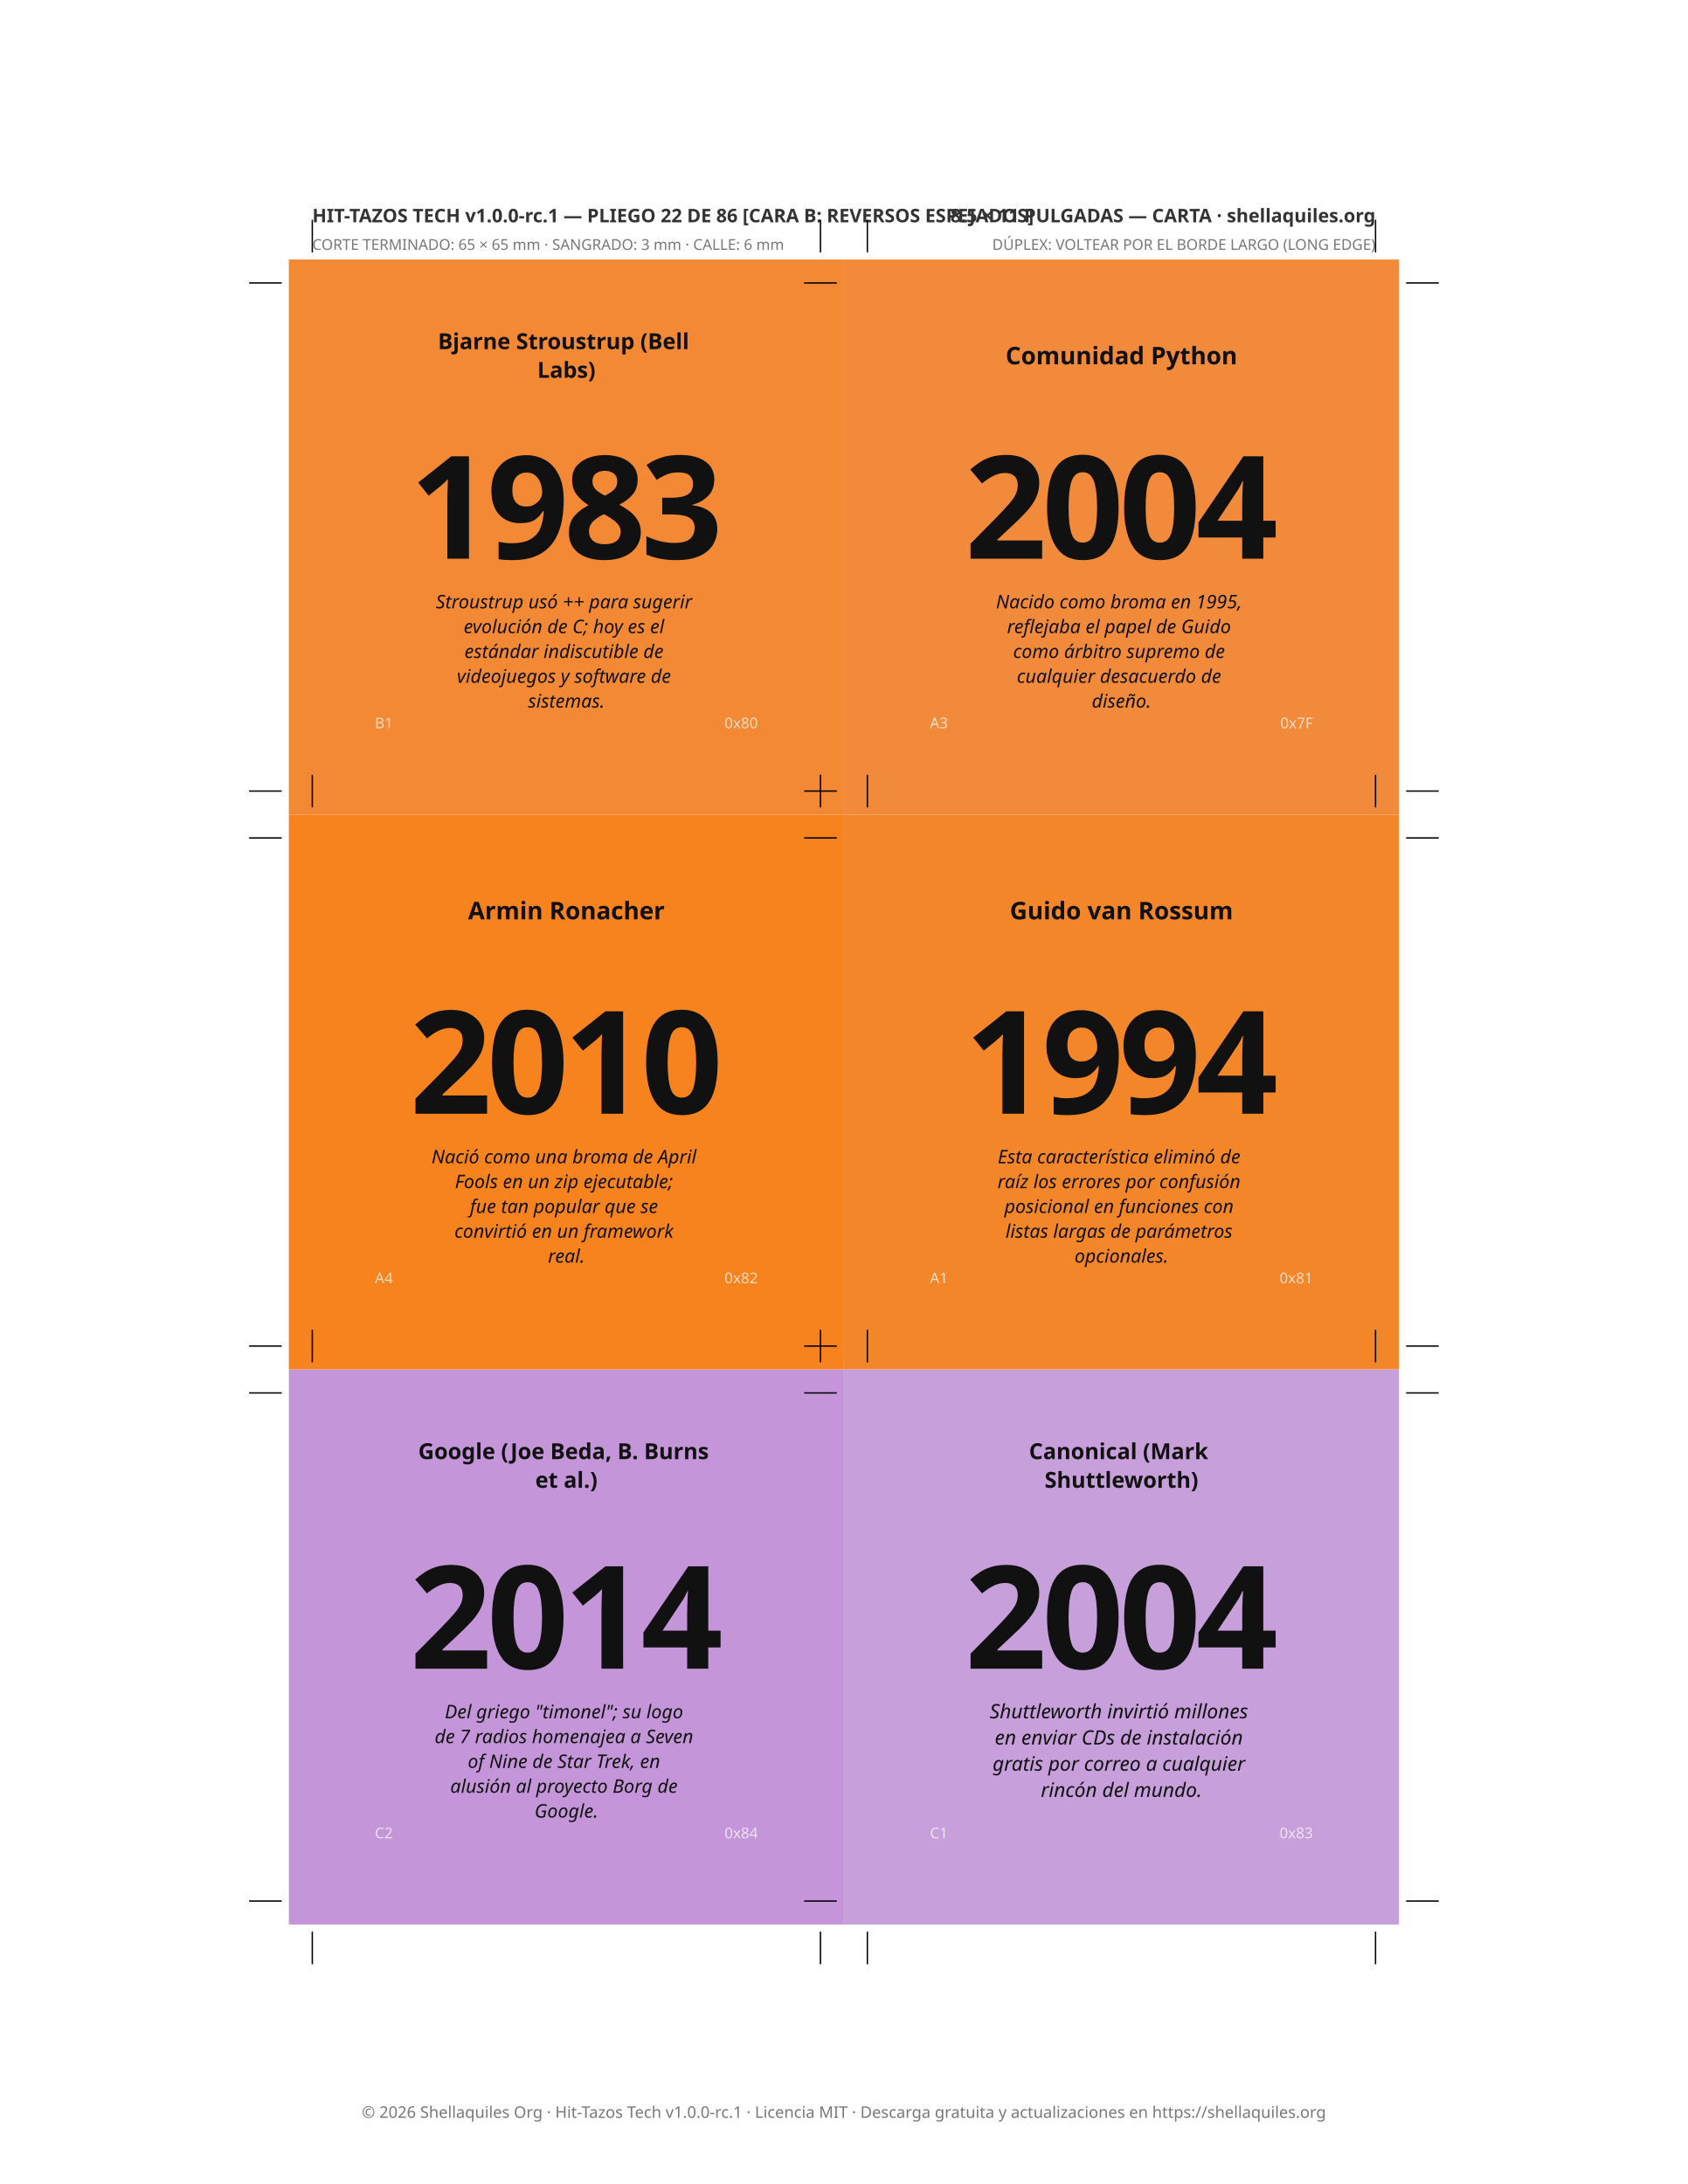
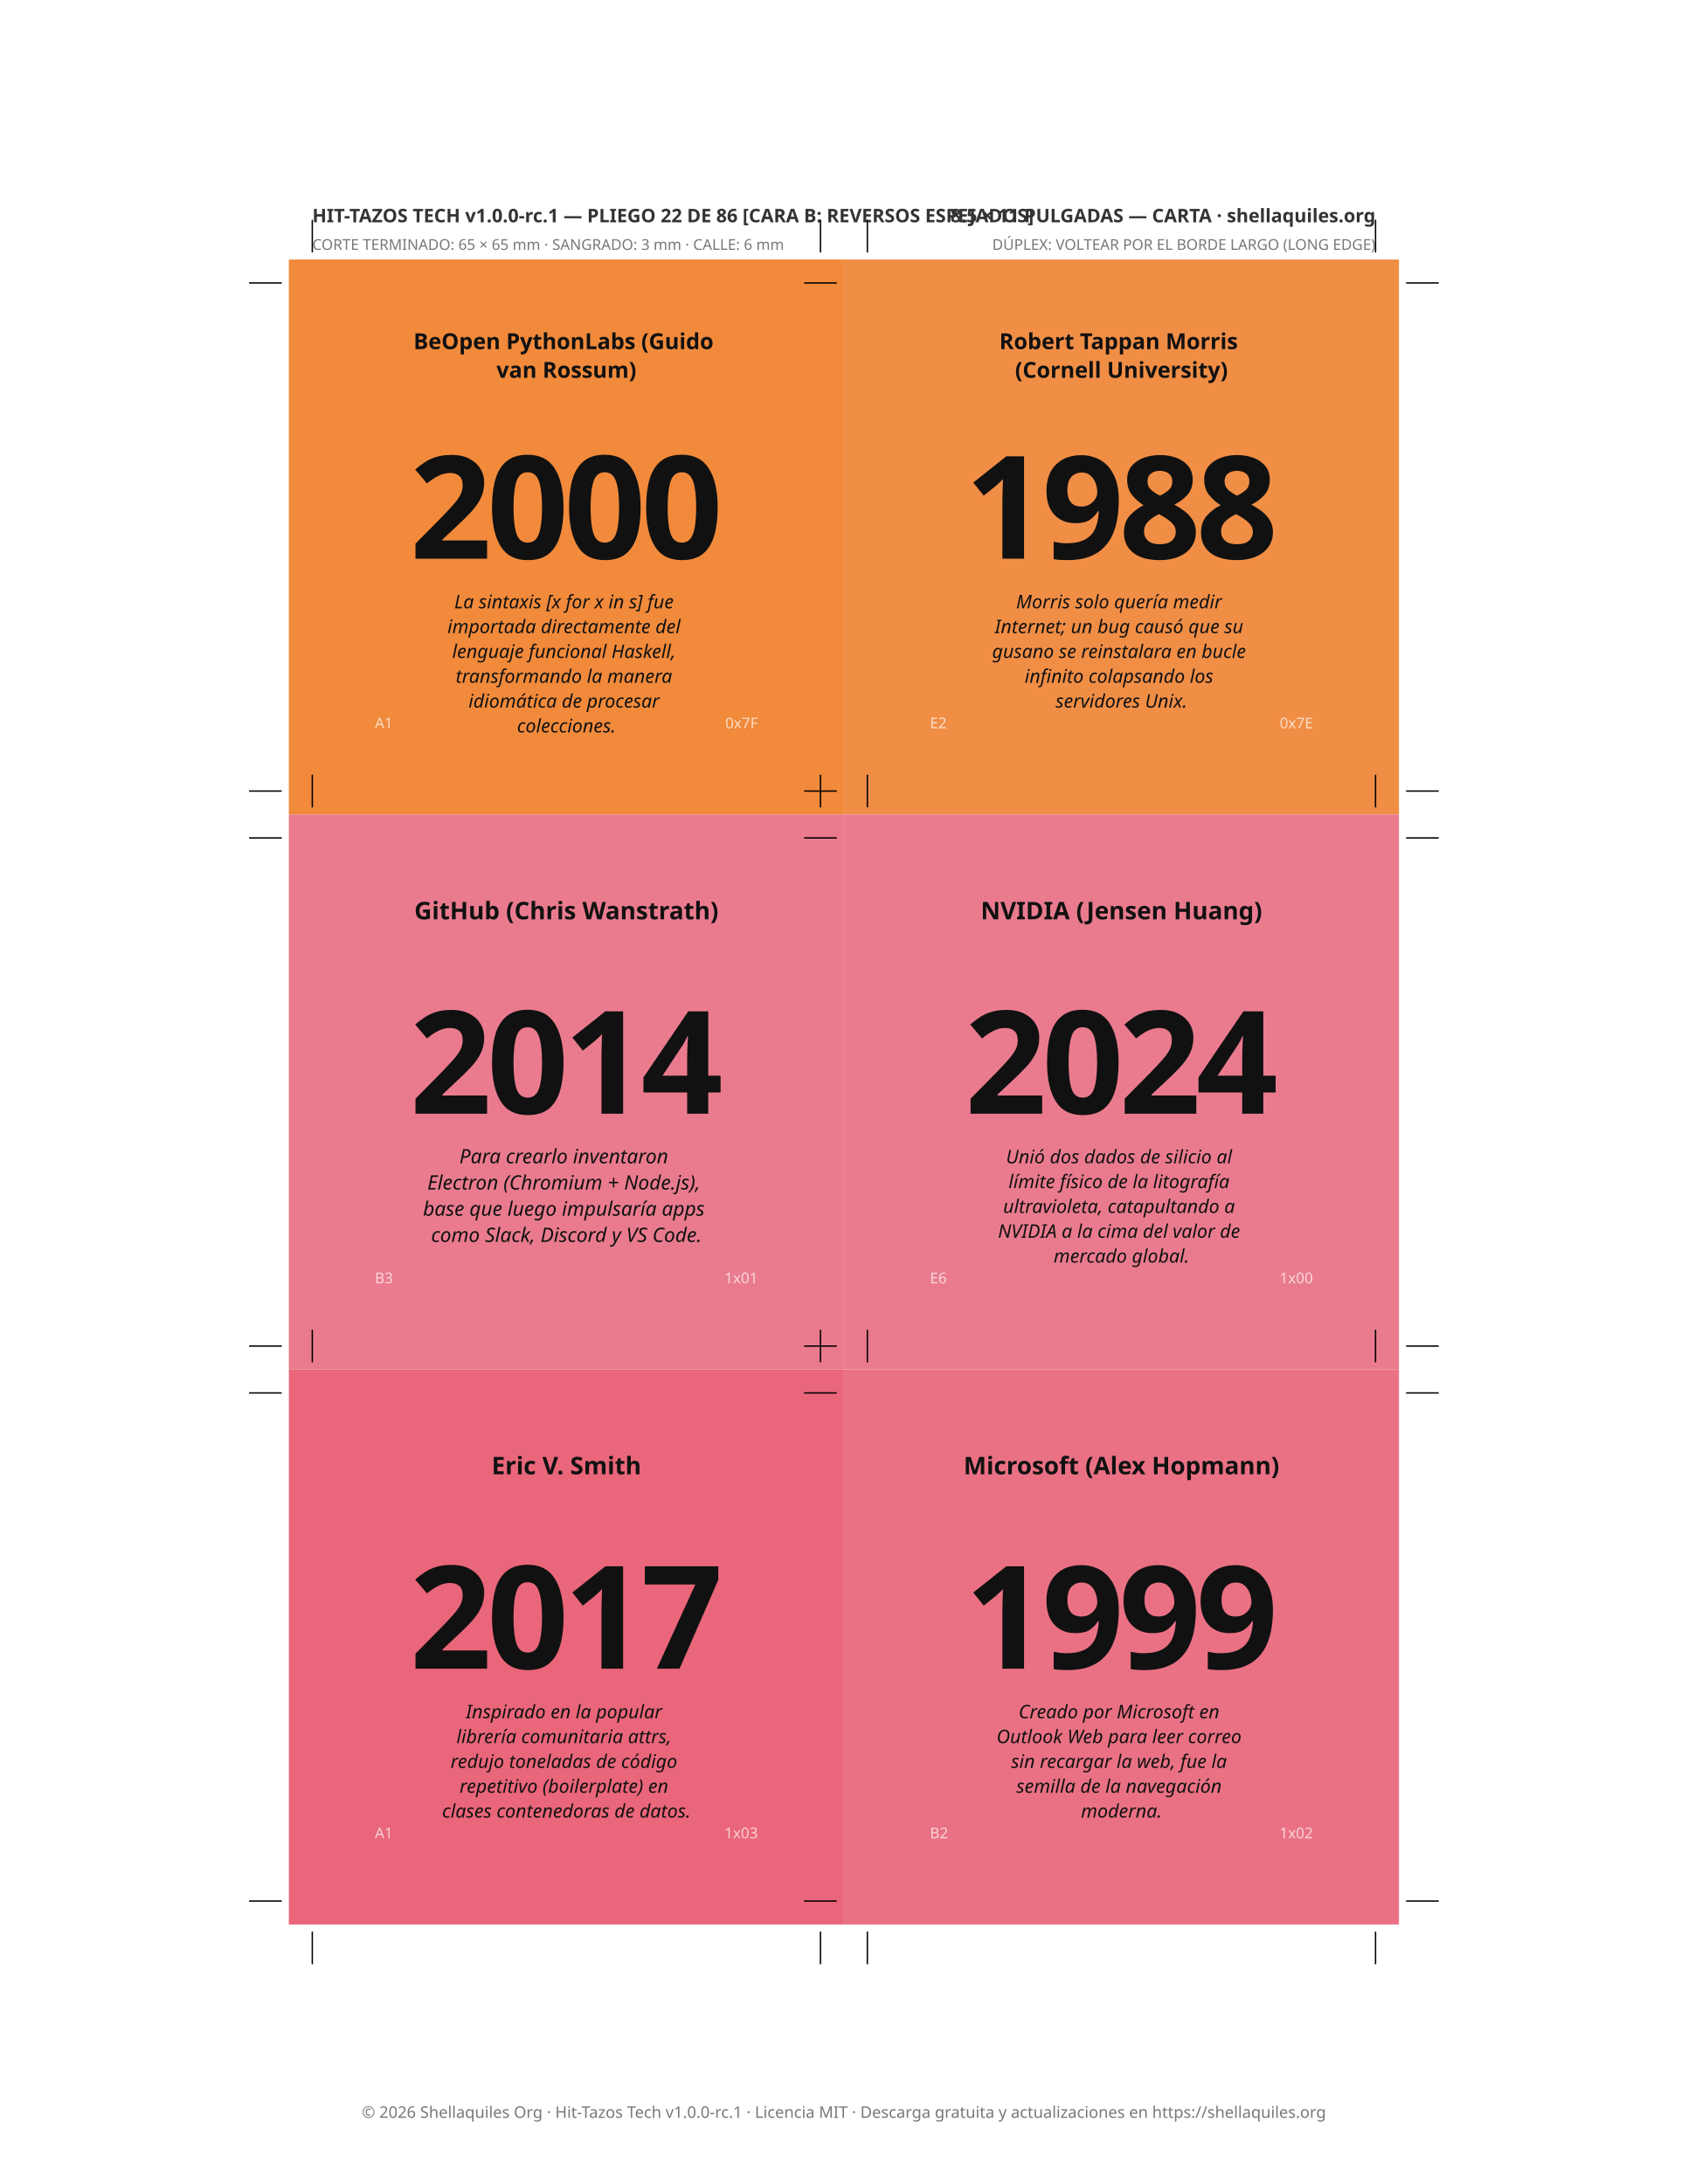
<svg xmlns="http://www.w3.org/2000/svg" width="215.9mm" height="279.4mm" viewBox="0 0 612 792" style="background-color: #ffffff;">
  <g id="encabezado_pliego">
    <text x="113.24" y="80.61" font-family="'Outfit', sans-serif" font-size="6.8" font-weight="700" fill="#333333">HIT-TAZOS TECH v1.0.0-rc.1 — PLIEGO 22 DE 86 [CARA B: REVERSOS ESPEJADOS]</text>
    <text x="498.76" y="80.61" font-family="'Outfit', sans-serif" font-size="6.8" font-weight="700" fill="#333333" text-anchor="end">8.5 × 11 PULGADAS — CARTA · shellaquiles.org</text>
    <text x="113.24" y="90.61" font-family="'Outfit', sans-serif" font-size="5.4" font-weight="500" fill="#777777">CORTE TERMINADO: 65 × 65 mm · SANGRADO: 3 mm · CALLE: 6 mm</text>
    <text x="498.76" y="90.61" font-family="'Outfit', sans-serif" font-size="5.4" font-weight="500" fill="#777777" text-anchor="end">DÚPLEX: VOLTEAR POR EL BORDE LARGO (LONG EDGE)</text>
  </g>
  <g id="tarjetas_reverso">
-     <g id="carta_0_80_reverso">
+     <g id="carta_0_7F_reverso">
      <g stroke="#000000" stroke-width="0.5" stroke-linecap="square">
        <line x1="90.57" y1="102.61" x2="101.91" y2="102.61" />
        <line x1="113.24" y1="79.94" x2="113.24" y2="91.28" />
        <line x1="308.83" y1="102.61" x2="320.17" y2="102.61" />
        <line x1="297.50" y1="79.94" x2="297.50" y2="91.28" />
        <line x1="90.57" y1="286.87" x2="101.91" y2="286.87" />
        <line x1="113.24" y1="298.20" x2="113.24" y2="309.54" />
        <line x1="308.83" y1="286.87" x2="320.17" y2="286.87" />
        <line x1="297.50" y1="298.20" x2="297.50" y2="309.54" />
      </g>
-       <rect x="104.74" y="94.11" width="201.26" height="201.26" fill="#f38935" />
+       <rect x="104.74" y="94.11" width="201.26" height="201.26" fill="#f18a3b" />
      <g transform="translate(113.24, 102.61)">
        <text font-family="'Outfit', sans-serif" font-size="8" font-weight="600" fill="#111111" text-anchor="middle">
-           <tspan x="92.13" y="24">Bjarne Stroustrup (Bell</tspan>
-           <tspan x="92.13" y="34.4">Labs)</tspan>
+           <tspan x="92.13" y="24">BeOpen PythonLabs (Guido</tspan>
+           <tspan x="92.13" y="34.4">van Rossum)</tspan>
        </text>
-         <text x="92.13" y="100" font-family="'Space Grotesk', sans-serif" font-size="52" font-weight="900" letter-spacing="-1.8" fill="#111111" text-anchor="middle">1983</text>
+         <text x="92.13" y="100" font-family="'Space Grotesk', sans-serif" font-size="52" font-weight="900" letter-spacing="-1.8" fill="#111111" text-anchor="middle">2000</text>
        <text font-family="'Outfit', sans-serif" font-size="6.8" font-weight="400" font-style="italic" fill="#111111" text-anchor="middle">
-           <tspan x="92.13" y="118.0">Stroustrup usó ++ para sugerir</tspan>
-           <tspan x="92.13" y="127.0">evolución de C; hoy es el</tspan>
-           <tspan x="92.13" y="136.0">estándar indiscutible de</tspan>
-           <tspan x="92.13" y="145.0">videojuegos y software de</tspan>
-           <tspan x="92.13" y="154.0">sistemas.</tspan>
+           <tspan x="92.13" y="118.0">La sintaxis [x for x in s] fue</tspan>
+           <tspan x="92.13" y="127.0">importada directamente del</tspan>
+           <tspan x="92.13" y="136.0">lenguaje funcional Haskell,</tspan>
+           <tspan x="92.13" y="145.0">transformando la manera</tspan>
+           <tspan x="92.13" y="154.0">idiomática de procesar</tspan>
+           <tspan x="92.13" y="163.0">colecciones.</tspan>
        </text>
-         <text x="22.68" y="161.5" font-family="'Outfit', sans-serif" font-size="5.4" font-weight="500" fill="rgba(255, 255, 255, 0.7)">B1</text>
-         <text x="161.57" y="161.5" font-family="'Space Grotesk', sans-serif" font-size="5.4" font-weight="500" fill="rgba(255, 255, 255, 0.7)" text-anchor="end">0x80</text>
+         <text x="22.68" y="161.5" font-family="'Outfit', sans-serif" font-size="5.4" font-weight="500" fill="rgba(255, 255, 255, 0.7)">A1</text>
+         <text x="161.57" y="161.5" font-family="'Space Grotesk', sans-serif" font-size="5.4" font-weight="500" fill="rgba(255, 255, 255, 0.7)" text-anchor="end">0x7F</text>
      </g>
    </g>
-     <g id="carta_0_7F_reverso">
+     <g id="carta_0_7E_reverso">
      <g stroke="#000000" stroke-width="0.5" stroke-linecap="square">
        <line x1="291.83" y1="102.61" x2="303.17" y2="102.61" />
        <line x1="314.50" y1="79.94" x2="314.50" y2="91.28" />
        <line x1="510.09" y1="102.61" x2="521.43" y2="102.61" />
        <line x1="498.76" y1="79.94" x2="498.76" y2="91.28" />
        <line x1="291.83" y1="286.87" x2="303.17" y2="286.87" />
        <line x1="314.50" y1="298.20" x2="314.50" y2="309.54" />
        <line x1="510.09" y1="286.87" x2="521.43" y2="286.87" />
        <line x1="498.76" y1="298.20" x2="498.76" y2="309.54" />
      </g>
-       <rect x="306.00" y="94.11" width="201.26" height="201.26" fill="#f18a3b" />
+       <rect x="306.00" y="94.11" width="201.26" height="201.26" fill="#f18e46" />
      <g transform="translate(314.50, 102.61)">
-         <text font-family="'Outfit', sans-serif" font-size="8.8" font-weight="600" fill="#111111" text-anchor="middle">
-           <tspan x="92.13" y="29.5">Comunidad Python</tspan>
+         <text font-family="'Outfit', sans-serif" font-size="8" font-weight="600" fill="#111111" text-anchor="middle">
+           <tspan x="92.13" y="24">Robert Tappan Morris</tspan>
+           <tspan x="92.13" y="34.4">(Cornell University)</tspan>
        </text>
-         <text x="92.13" y="100" font-family="'Space Grotesk', sans-serif" font-size="52" font-weight="900" letter-spacing="-1.8" fill="#111111" text-anchor="middle">2004</text>
+         <text x="92.13" y="100" font-family="'Space Grotesk', sans-serif" font-size="52" font-weight="900" letter-spacing="-1.8" fill="#111111" text-anchor="middle">1988</text>
        <text font-family="'Outfit', sans-serif" font-size="6.8" font-weight="400" font-style="italic" fill="#111111" text-anchor="middle">
-           <tspan x="92.13" y="118.0">Nacido como broma en 1995,</tspan>
-           <tspan x="92.13" y="127.0">reflejaba el papel de Guido</tspan>
-           <tspan x="92.13" y="136.0">como árbitro supremo de</tspan>
-           <tspan x="92.13" y="145.0">cualquier desacuerdo de</tspan>
-           <tspan x="92.13" y="154.0">diseño.</tspan>
+           <tspan x="92.13" y="118.0">Morris solo quería medir</tspan>
+           <tspan x="92.13" y="127.0">Internet; un bug causó que su</tspan>
+           <tspan x="92.13" y="136.0">gusano se reinstalara en bucle</tspan>
+           <tspan x="92.13" y="145.0">infinito colapsando los</tspan>
+           <tspan x="92.13" y="154.0">servidores Unix.</tspan>
        </text>
-         <text x="22.68" y="161.5" font-family="'Outfit', sans-serif" font-size="5.4" font-weight="500" fill="rgba(255, 255, 255, 0.7)">A3</text>
-         <text x="161.57" y="161.5" font-family="'Space Grotesk', sans-serif" font-size="5.4" font-weight="500" fill="rgba(255, 255, 255, 0.7)" text-anchor="end">0x7F</text>
+         <text x="22.68" y="161.5" font-family="'Outfit', sans-serif" font-size="5.4" font-weight="500" fill="rgba(255, 255, 255, 0.7)">E2</text>
+         <text x="161.57" y="161.5" font-family="'Space Grotesk', sans-serif" font-size="5.4" font-weight="500" fill="rgba(255, 255, 255, 0.7)" text-anchor="end">0x7E</text>
      </g>
    </g>
-     <g id="carta_0_82_reverso">
+     <g id="carta_1_01_reverso">
      <g stroke="#000000" stroke-width="0.5" stroke-linecap="square">
        <line x1="90.57" y1="303.87" x2="101.91" y2="303.87" />
        <line x1="113.24" y1="281.20" x2="113.24" y2="292.54" />
        <line x1="308.83" y1="303.87" x2="320.17" y2="303.87" />
        <line x1="297.50" y1="281.20" x2="297.50" y2="292.54" />
        <line x1="90.57" y1="488.13" x2="101.91" y2="488.13" />
        <line x1="113.24" y1="499.46" x2="113.24" y2="510.80" />
        <line x1="308.83" y1="488.13" x2="320.17" y2="488.13" />
        <line x1="297.50" y1="499.46" x2="297.50" y2="510.80" />
      </g>
-       <rect x="104.74" y="295.37" width="201.26" height="201.26" fill="#f6831e" />
+       <rect x="104.74" y="295.37" width="201.26" height="201.26" fill="#ea7b8e" />
      <g transform="translate(113.24, 303.87)">
        <text font-family="'Outfit', sans-serif" font-size="8.8" font-weight="600" fill="#111111" text-anchor="middle">
-           <tspan x="92.13" y="29.5">Armin Ronacher</tspan>
+           <tspan x="92.13" y="29.5">GitHub (Chris Wanstrath)</tspan>
        </text>
-         <text x="92.13" y="100" font-family="'Space Grotesk', sans-serif" font-size="52" font-weight="900" letter-spacing="-1.8" fill="#111111" text-anchor="middle">2010</text>
-         <text font-family="'Outfit', sans-serif" font-size="6.8" font-weight="400" font-style="italic" fill="#111111" text-anchor="middle">
-           <tspan x="92.13" y="118.0">Nació como una broma de April</tspan>
-           <tspan x="92.13" y="127.0">Fools en un zip ejecutable;</tspan>
-           <tspan x="92.13" y="136.0">fue tan popular que se</tspan>
-           <tspan x="92.13" y="145.0">convirtió en un framework</tspan>
-           <tspan x="92.13" y="154.0">real.</tspan>
+         <text x="92.13" y="100" font-family="'Space Grotesk', sans-serif" font-size="52" font-weight="900" letter-spacing="-1.8" fill="#111111" text-anchor="middle">2014</text>
+         <text font-family="'Outfit', sans-serif" font-size="7.2" font-weight="400" font-style="italic" fill="#111111" text-anchor="middle">
+           <tspan x="92.13" y="118.0">Para crearlo inventaron</tspan>
+           <tspan x="92.13" y="127.5">Electron (Chromium + Node.js),</tspan>
+           <tspan x="92.13" y="137.0">base que luego impulsaría apps</tspan>
+           <tspan x="92.13" y="146.5">como Slack, Discord y VS Code.</tspan>
        </text>
-         <text x="22.68" y="161.5" font-family="'Outfit', sans-serif" font-size="5.4" font-weight="500" fill="rgba(255, 255, 255, 0.7)">A4</text>
-         <text x="161.57" y="161.5" font-family="'Space Grotesk', sans-serif" font-size="5.4" font-weight="500" fill="rgba(255, 255, 255, 0.7)" text-anchor="end">0x82</text>
+         <text x="22.68" y="161.5" font-family="'Outfit', sans-serif" font-size="5.4" font-weight="500" fill="rgba(255, 255, 255, 0.7)">B3</text>
+         <text x="161.57" y="161.5" font-family="'Space Grotesk', sans-serif" font-size="5.4" font-weight="500" fill="rgba(255, 255, 255, 0.7)" text-anchor="end">1x01</text>
      </g>
    </g>
-     <g id="carta_0_81_reverso">
+     <g id="carta_1_00_reverso">
      <g stroke="#000000" stroke-width="0.5" stroke-linecap="square">
        <line x1="291.83" y1="303.87" x2="303.17" y2="303.87" />
        <line x1="314.50" y1="281.20" x2="314.50" y2="292.54" />
        <line x1="510.09" y1="303.87" x2="521.43" y2="303.87" />
        <line x1="498.76" y1="281.20" x2="498.76" y2="292.54" />
        <line x1="291.83" y1="488.13" x2="303.17" y2="488.13" />
        <line x1="314.50" y1="499.46" x2="314.50" y2="510.80" />
        <line x1="510.09" y1="488.13" x2="521.43" y2="488.13" />
        <line x1="498.76" y1="499.46" x2="498.76" y2="510.80" />
      </g>
-       <rect x="306.00" y="295.37" width="201.26" height="201.26" fill="#f4862a" />
+       <rect x="306.00" y="295.37" width="201.26" height="201.26" fill="#ea7b8e" />
      <g transform="translate(314.50, 303.87)">
        <text font-family="'Outfit', sans-serif" font-size="8.8" font-weight="600" fill="#111111" text-anchor="middle">
-           <tspan x="92.13" y="29.5">Guido van Rossum</tspan>
+           <tspan x="92.13" y="29.5">NVIDIA (Jensen Huang)</tspan>
        </text>
-         <text x="92.13" y="100" font-family="'Space Grotesk', sans-serif" font-size="52" font-weight="900" letter-spacing="-1.8" fill="#111111" text-anchor="middle">1994</text>
+         <text x="92.13" y="100" font-family="'Space Grotesk', sans-serif" font-size="52" font-weight="900" letter-spacing="-1.8" fill="#111111" text-anchor="middle">2024</text>
        <text font-family="'Outfit', sans-serif" font-size="6.8" font-weight="400" font-style="italic" fill="#111111" text-anchor="middle">
-           <tspan x="92.13" y="118.0">Esta característica eliminó de</tspan>
-           <tspan x="92.13" y="127.0">raíz los errores por confusión</tspan>
-           <tspan x="92.13" y="136.0">posicional en funciones con</tspan>
-           <tspan x="92.13" y="145.0">listas largas de parámetros</tspan>
-           <tspan x="92.13" y="154.0">opcionales.</tspan>
+           <tspan x="92.13" y="118.0">Unió dos dados de silicio al</tspan>
+           <tspan x="92.13" y="127.0">límite físico de la litografía</tspan>
+           <tspan x="92.13" y="136.0">ultravioleta, catapultando a</tspan>
+           <tspan x="92.13" y="145.0">NVIDIA a la cima del valor de</tspan>
+           <tspan x="92.13" y="154.0">mercado global.</tspan>
        </text>
-         <text x="22.68" y="161.5" font-family="'Outfit', sans-serif" font-size="5.4" font-weight="500" fill="rgba(255, 255, 255, 0.7)">A1</text>
-         <text x="161.57" y="161.5" font-family="'Space Grotesk', sans-serif" font-size="5.4" font-weight="500" fill="rgba(255, 255, 255, 0.7)" text-anchor="end">0x81</text>
+         <text x="22.68" y="161.5" font-family="'Outfit', sans-serif" font-size="5.4" font-weight="500" fill="rgba(255, 255, 255, 0.7)">E6</text>
+         <text x="161.57" y="161.5" font-family="'Space Grotesk', sans-serif" font-size="5.4" font-weight="500" fill="rgba(255, 255, 255, 0.7)" text-anchor="end">1x00</text>
      </g>
    </g>
-     <g id="carta_0_84_reverso">
+     <g id="carta_1_03_reverso">
      <g stroke="#000000" stroke-width="0.5" stroke-linecap="square">
        <line x1="90.57" y1="505.13" x2="101.91" y2="505.13" />
        <line x1="113.24" y1="482.46" x2="113.24" y2="493.80" />
        <line x1="308.83" y1="505.13" x2="320.17" y2="505.13" />
        <line x1="297.50" y1="482.46" x2="297.50" y2="493.80" />
        <line x1="90.57" y1="689.39" x2="101.91" y2="689.39" />
        <line x1="113.24" y1="700.72" x2="113.24" y2="712.06" />
        <line x1="308.83" y1="689.39" x2="320.17" y2="689.39" />
        <line x1="297.50" y1="700.72" x2="297.50" y2="712.06" />
      </g>
-       <rect x="104.74" y="496.63" width="201.26" height="201.26" fill="#c496d9" />
+       <rect x="104.74" y="496.63" width="201.26" height="201.26" fill="#ea667a" />
      <g transform="translate(113.24, 505.13)">
-         <text font-family="'Outfit', sans-serif" font-size="8" font-weight="600" fill="#111111" text-anchor="middle">
-           <tspan x="92.13" y="24">Google (Joe Beda, B. Burns</tspan>
-           <tspan x="92.13" y="34.4">et al.)</tspan>
+         <text font-family="'Outfit', sans-serif" font-size="8.8" font-weight="600" fill="#111111" text-anchor="middle">
+           <tspan x="92.13" y="29.5">Eric V. Smith</tspan>
        </text>
-         <text x="92.13" y="100" font-family="'Space Grotesk', sans-serif" font-size="52" font-weight="900" letter-spacing="-1.8" fill="#111111" text-anchor="middle">2014</text>
+         <text x="92.13" y="100" font-family="'Space Grotesk', sans-serif" font-size="52" font-weight="900" letter-spacing="-1.8" fill="#111111" text-anchor="middle">2017</text>
        <text font-family="'Outfit', sans-serif" font-size="6.8" font-weight="400" font-style="italic" fill="#111111" text-anchor="middle">
-           <tspan x="92.13" y="118.0">Del griego "timonel"; su logo</tspan>
-           <tspan x="92.13" y="127.0">de 7 radios homenajea a Seven</tspan>
-           <tspan x="92.13" y="136.0">of Nine de Star Trek, en</tspan>
-           <tspan x="92.13" y="145.0">alusión al proyecto Borg de</tspan>
-           <tspan x="92.13" y="154.0">Google.</tspan>
+           <tspan x="92.13" y="118.0">Inspirado en la popular</tspan>
+           <tspan x="92.13" y="127.0">librería comunitaria attrs,</tspan>
+           <tspan x="92.13" y="136.0">redujo toneladas de código</tspan>
+           <tspan x="92.13" y="145.0">repetitivo (boilerplate) en</tspan>
+           <tspan x="92.13" y="154.0">clases contenedoras de datos.</tspan>
        </text>
-         <text x="22.68" y="161.5" font-family="'Outfit', sans-serif" font-size="5.4" font-weight="500" fill="rgba(255, 255, 255, 0.7)">C2</text>
-         <text x="161.57" y="161.5" font-family="'Space Grotesk', sans-serif" font-size="5.4" font-weight="500" fill="rgba(255, 255, 255, 0.7)" text-anchor="end">0x84</text>
+         <text x="22.68" y="161.5" font-family="'Outfit', sans-serif" font-size="5.4" font-weight="500" fill="rgba(255, 255, 255, 0.7)">A1</text>
+         <text x="161.57" y="161.5" font-family="'Space Grotesk', sans-serif" font-size="5.4" font-weight="500" fill="rgba(255, 255, 255, 0.7)" text-anchor="end">1x03</text>
      </g>
    </g>
-     <g id="carta_0_83_reverso">
+     <g id="carta_1_02_reverso">
      <g stroke="#000000" stroke-width="0.5" stroke-linecap="square">
        <line x1="291.83" y1="505.13" x2="303.17" y2="505.13" />
        <line x1="314.50" y1="482.46" x2="314.50" y2="493.80" />
        <line x1="510.09" y1="505.13" x2="521.43" y2="505.13" />
        <line x1="498.76" y1="482.46" x2="498.76" y2="493.80" />
        <line x1="291.83" y1="689.39" x2="303.17" y2="689.39" />
        <line x1="314.50" y1="700.72" x2="314.50" y2="712.06" />
        <line x1="510.09" y1="689.39" x2="521.43" y2="689.39" />
        <line x1="498.76" y1="700.72" x2="498.76" y2="712.06" />
      </g>
-       <rect x="306.00" y="496.63" width="201.26" height="201.26" fill="#c79fdb" />
+       <rect x="306.00" y="496.63" width="201.26" height="201.26" fill="#ea7184" />
      <g transform="translate(314.50, 505.13)">
-         <text font-family="'Outfit', sans-serif" font-size="8" font-weight="600" fill="#111111" text-anchor="middle">
-           <tspan x="92.13" y="24">Canonical (Mark</tspan>
-           <tspan x="92.13" y="34.4">Shuttleworth)</tspan>
+         <text font-family="'Outfit', sans-serif" font-size="8.8" font-weight="600" fill="#111111" text-anchor="middle">
+           <tspan x="92.13" y="29.5">Microsoft (Alex Hopmann)</tspan>
        </text>
-         <text x="92.13" y="100" font-family="'Space Grotesk', sans-serif" font-size="52" font-weight="900" letter-spacing="-1.8" fill="#111111" text-anchor="middle">2004</text>
-         <text font-family="'Outfit', sans-serif" font-size="7.2" font-weight="400" font-style="italic" fill="#111111" text-anchor="middle">
-           <tspan x="92.13" y="118.0">Shuttleworth invirtió millones</tspan>
-           <tspan x="92.13" y="127.5">en enviar CDs de instalación</tspan>
-           <tspan x="92.13" y="137.0">gratis por correo a cualquier</tspan>
-           <tspan x="92.13" y="146.5">rincón del mundo.</tspan>
+         <text x="92.13" y="100" font-family="'Space Grotesk', sans-serif" font-size="52" font-weight="900" letter-spacing="-1.8" fill="#111111" text-anchor="middle">1999</text>
+         <text font-family="'Outfit', sans-serif" font-size="6.8" font-weight="400" font-style="italic" fill="#111111" text-anchor="middle">
+           <tspan x="92.13" y="118.0">Creado por Microsoft en</tspan>
+           <tspan x="92.13" y="127.0">Outlook Web para leer correo</tspan>
+           <tspan x="92.13" y="136.0">sin recargar la web, fue la</tspan>
+           <tspan x="92.13" y="145.0">semilla de la navegación</tspan>
+           <tspan x="92.13" y="154.0">moderna.</tspan>
        </text>
-         <text x="22.68" y="161.5" font-family="'Outfit', sans-serif" font-size="5.4" font-weight="500" fill="rgba(255, 255, 255, 0.7)">C1</text>
-         <text x="161.57" y="161.5" font-family="'Space Grotesk', sans-serif" font-size="5.4" font-weight="500" fill="rgba(255, 255, 255, 0.7)" text-anchor="end">0x83</text>
+         <text x="22.68" y="161.5" font-family="'Outfit', sans-serif" font-size="5.4" font-weight="500" fill="rgba(255, 255, 255, 0.7)">B2</text>
+         <text x="161.57" y="161.5" font-family="'Space Grotesk', sans-serif" font-size="5.4" font-weight="500" fill="rgba(255, 255, 255, 0.7)" text-anchor="end">1x02</text>
      </g>
    </g>
  </g>
  <g id="pie_pliego">
    <text x="306.00" y="768.00" font-family="'Outfit', sans-serif" font-size="5.8" font-weight="500" fill="#777777" text-anchor="middle">© 2026 Shellaquiles Org · Hit-Tazos Tech v1.0.0-rc.1 · Licencia MIT · Descarga gratuita y actualizaciones en https://shellaquiles.org</text>
  </g>
</svg>
